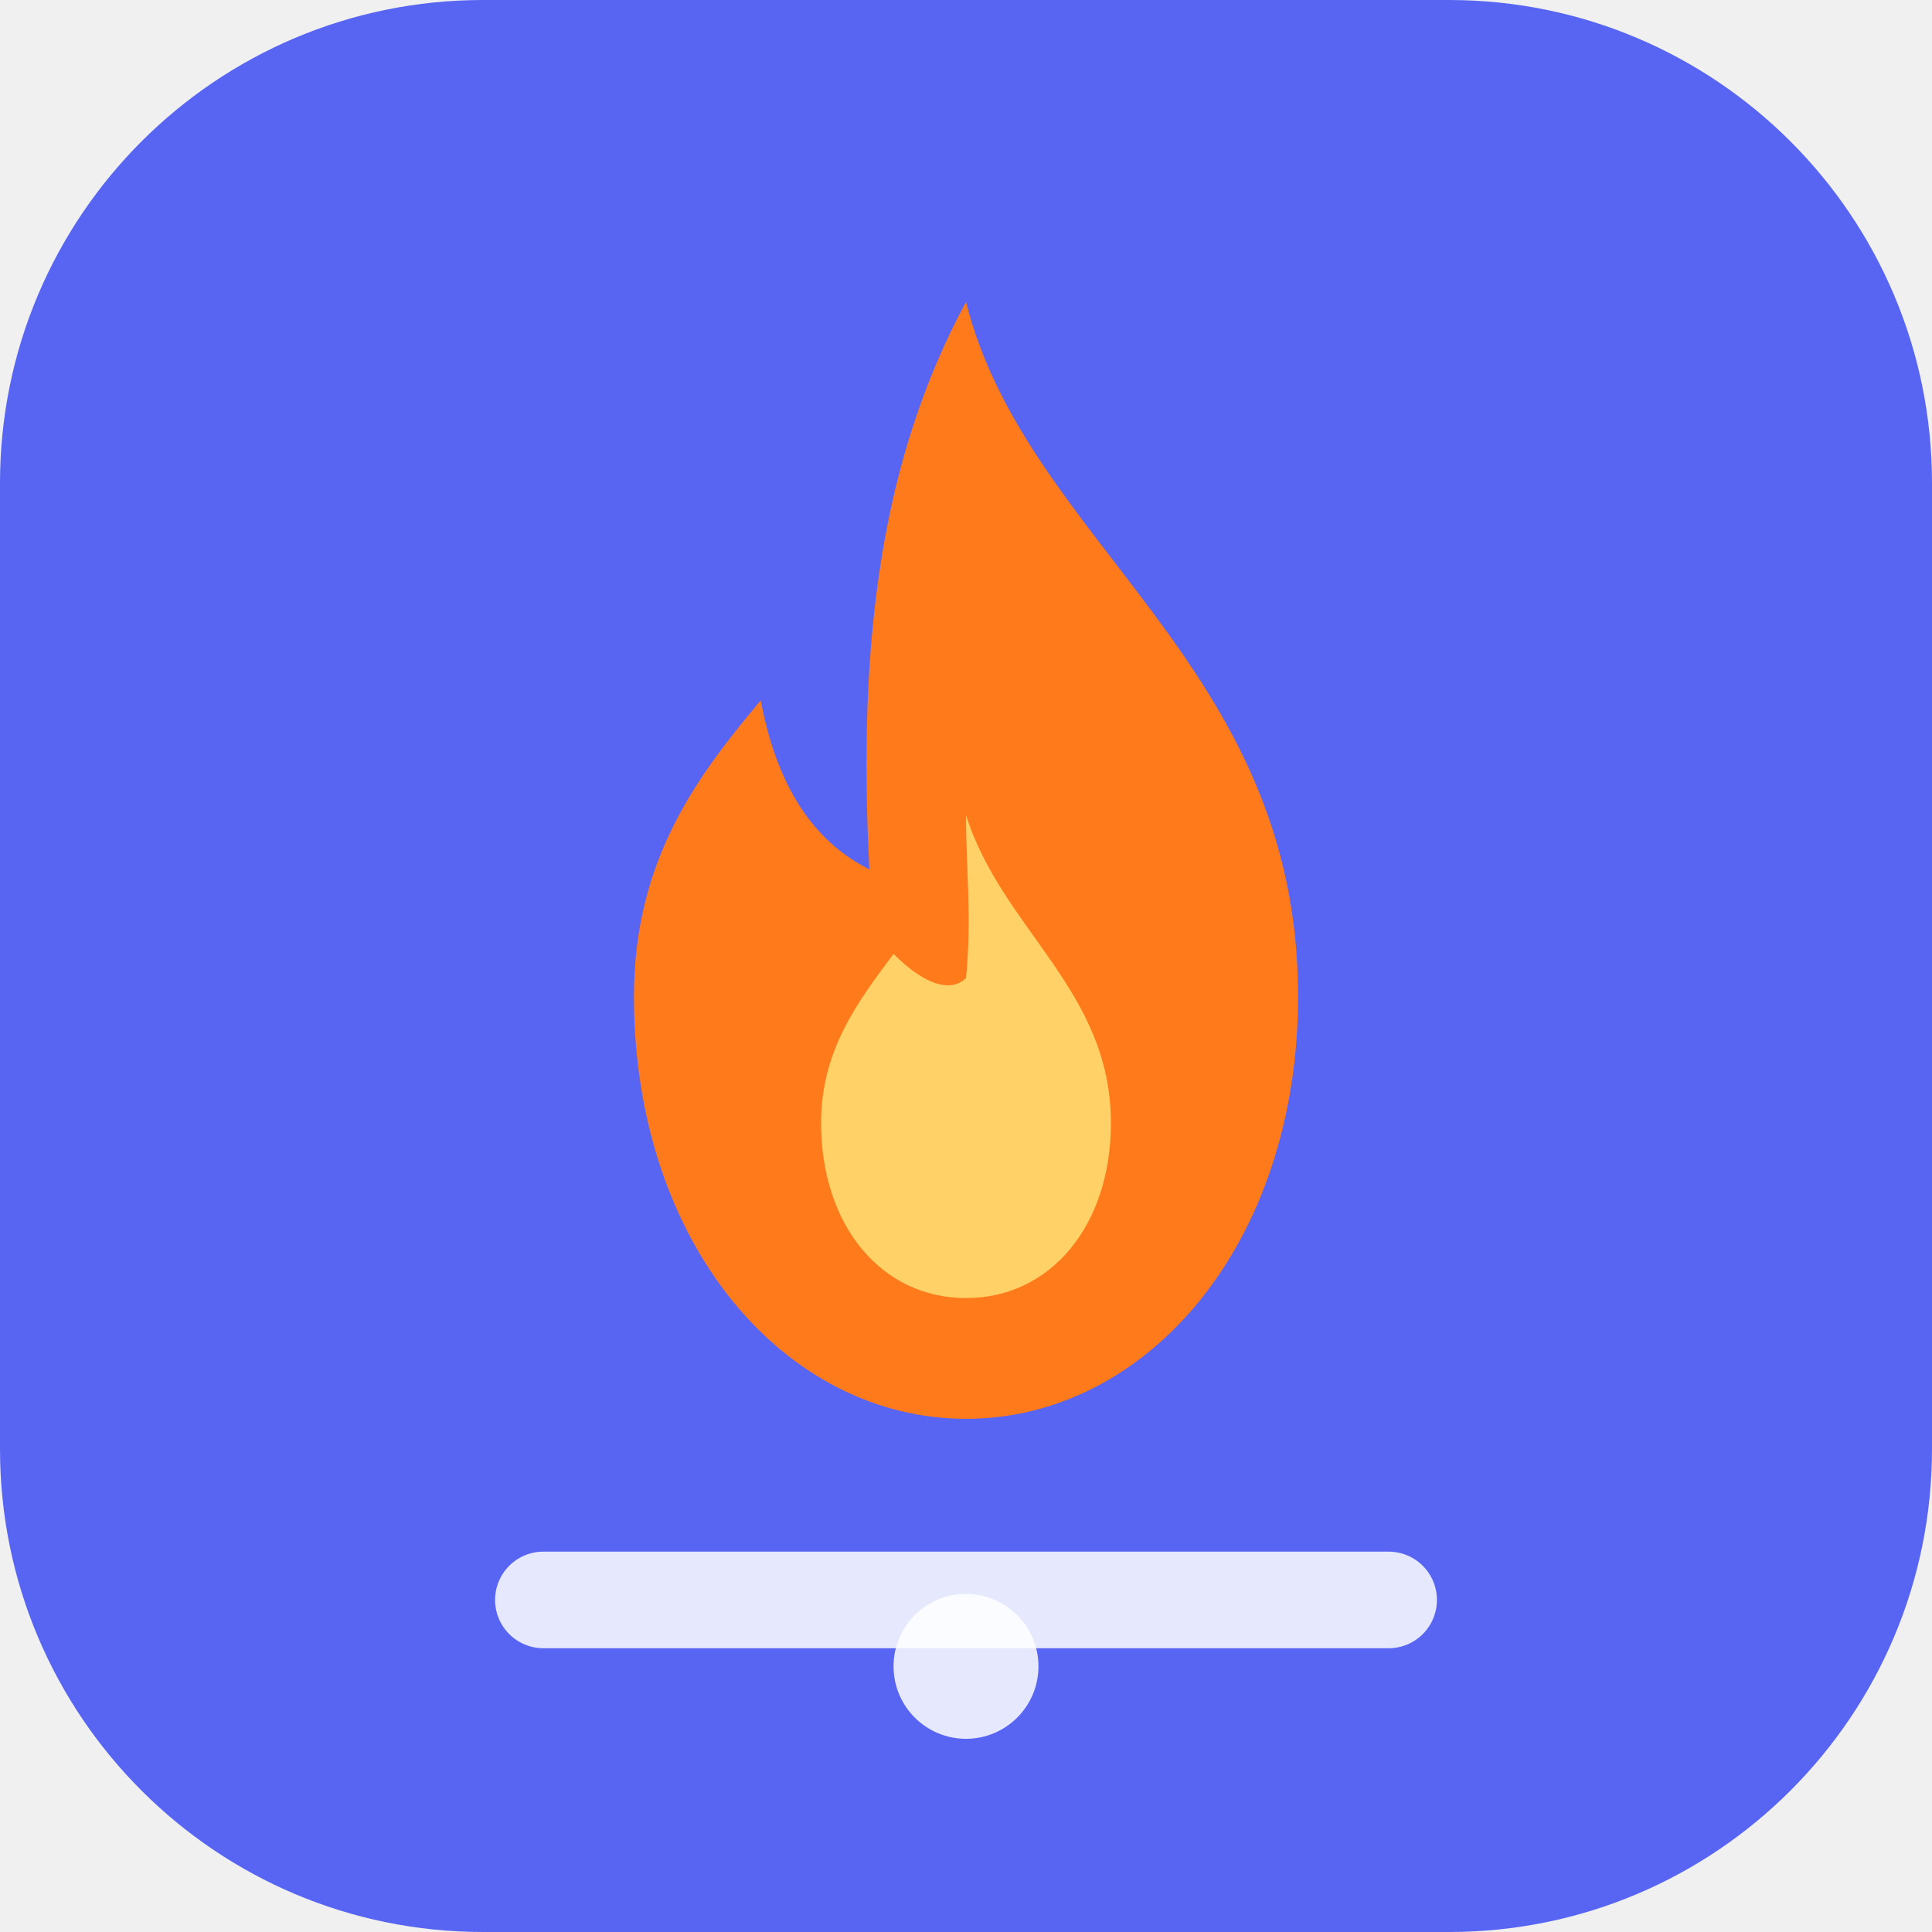
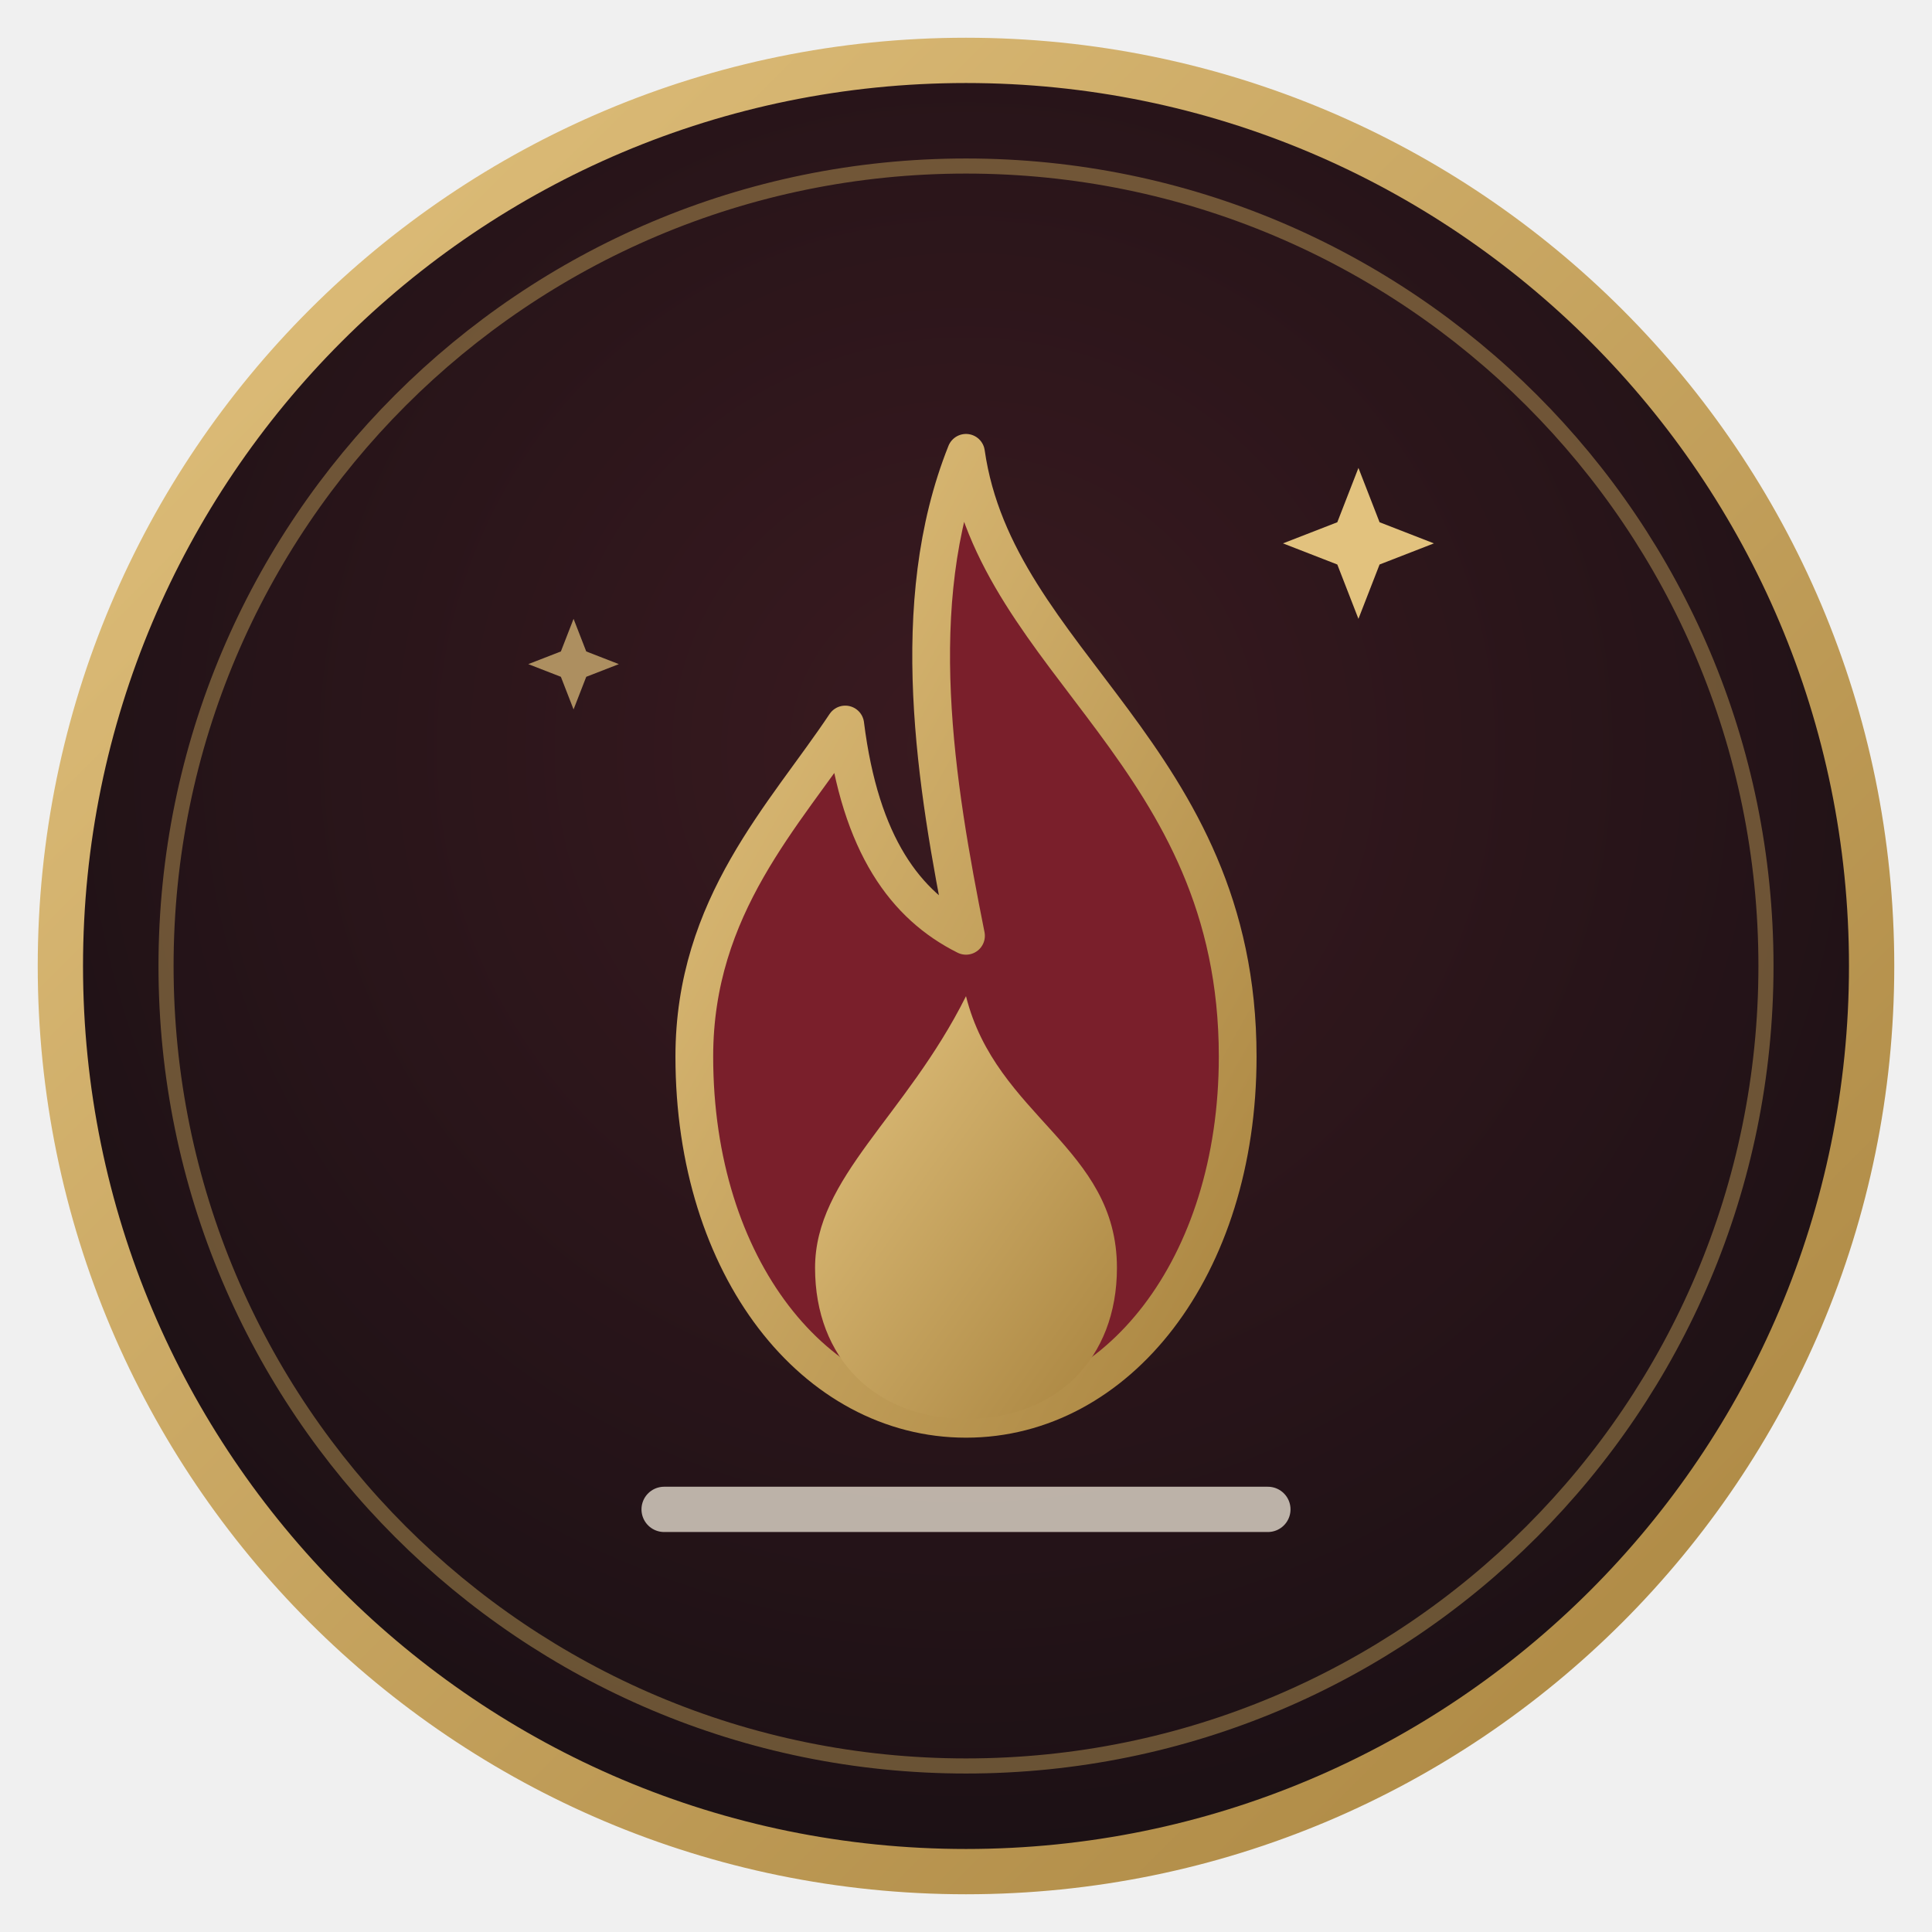
- <svg xmlns="http://www.w3.org/2000/svg" viewBox="0 0 32 32">
-   <rect width="32" height="32" rx="8" fill="#5865F2" />
-   <path d="M16 5 C17 9 21.5 11 21.5 16.5 C21.5 20.6 19 23.5 16 23.5 C13 23.5 10.5 20.6 10.5 16.5 C10.5 14.2 11.6 12.8 12.6 11.6 C12.9 13.2 13.6 14 14.4 14.4 C14.2 10.6 14.6 7.6 16 5 Z" fill="#FF7A1A" />
-   <path d="M16 13.5 C16.6 15.4 18.4 16.4 18.4 18.6 C18.4 20.3 17.4 21.5 16 21.5 C14.6 21.5 13.6 20.3 13.6 18.6 C13.6 17.4 14.2 16.6 14.8 15.8 C15.4 16.4 15.8 16.4 16 16.2 C16.1 15.2 16 14.4 16 13.5 Z" fill="#FFD166" />
-   <path d="M9 26.5 H23" stroke="#FFFFFF" stroke-width="1.6" stroke-linecap="round" opacity="0.85" />
-   <circle cx="16" cy="27.6" r="1.2" fill="#FFFFFF" opacity="0.85" />
+ <svg xmlns="http://www.w3.org/2000/svg" viewBox="0 0 128 128" role="img" aria-label="Alertes Deals Dealabs → Discord">
+   <defs>
+     <radialGradient id="bg" cx="50%" cy="38%" r="65%">
+       <stop offset="0" stop-color="#3A1A20" />
+       <stop offset="1" stop-color="#1A1014" />
+     </radialGradient>
+     <linearGradient id="gold" x1="0" y1="0" x2="1" y2="1">
+       <stop offset="0" stop-color="#E2C27E" />
+       <stop offset="1" stop-color="#A9843F" />
+     </linearGradient>
+   </defs>
+   <circle cx="64" cy="64" r="60" fill="url(#bg)" />
+   <circle cx="64" cy="64" r="60" fill="none" stroke="url(#gold)" stroke-width="3" />
+   <circle cx="64" cy="64" r="53" fill="none" stroke="#C9A55C" stroke-opacity=".45" stroke-width="1" />
+   <path d="M64 30 C66 44 82 50 82 70 C82 84 74 94 64 94 C54 94 46 84 46 70 C46 60 52 54 56 48 C57 56 60 60 64 62 C62 52 60 40 64 30Z" fill="#7A1F2B" stroke="url(#gold)" stroke-width="2.5" stroke-linejoin="round" />
+   <path d="M64 66 C66 74 74 76 74 84 C74 90 70 94 64 94 C58 94 54 90 54 84 C54 78 60 74 64 66Z" fill="url(#gold)" />
+   <path d="M44 100 H84" stroke="#EFE6D8" stroke-opacity=".75" stroke-width="3" stroke-linecap="round" />
+   <path d="M90 31 L91.4 34.6 L95 36 L91.4 37.4 L90 41 L88.6 37.4 L85 36 L88.6 34.6Z" fill="#E2C27E" opacity="1" />
+   <path d="M38 41 L38.84 43.16 L41 44 L38.84 44.84 L38 47 L37.16 44.84 L35 44 L37.16 43.16Z" fill="#E2C27E" opacity="0.7" />
</svg>
